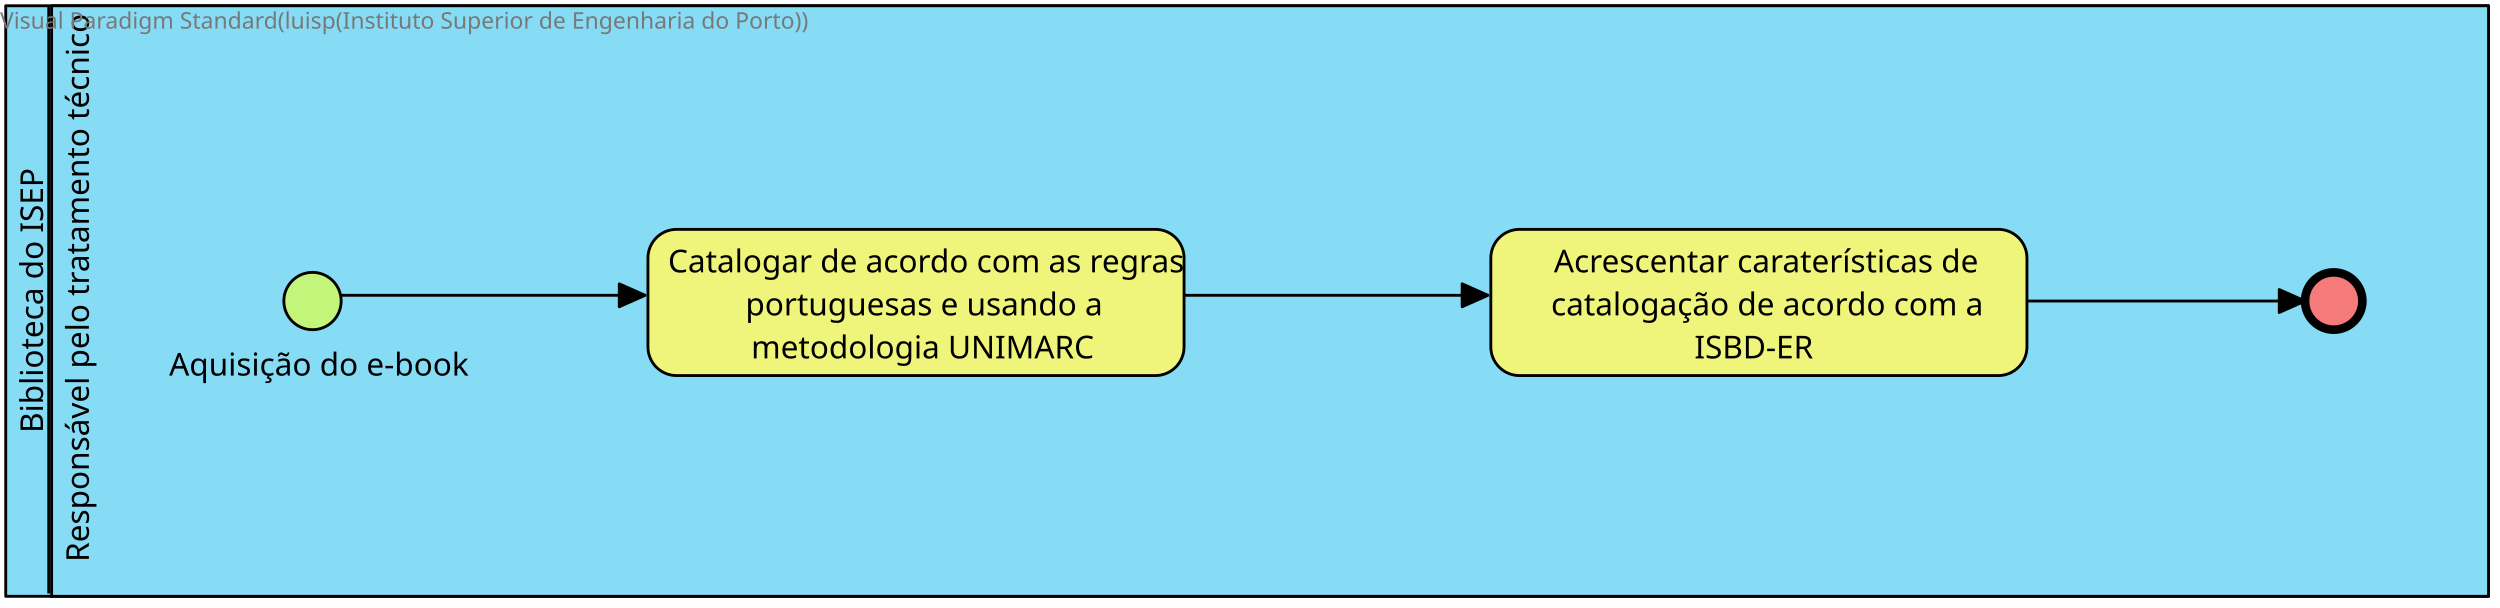
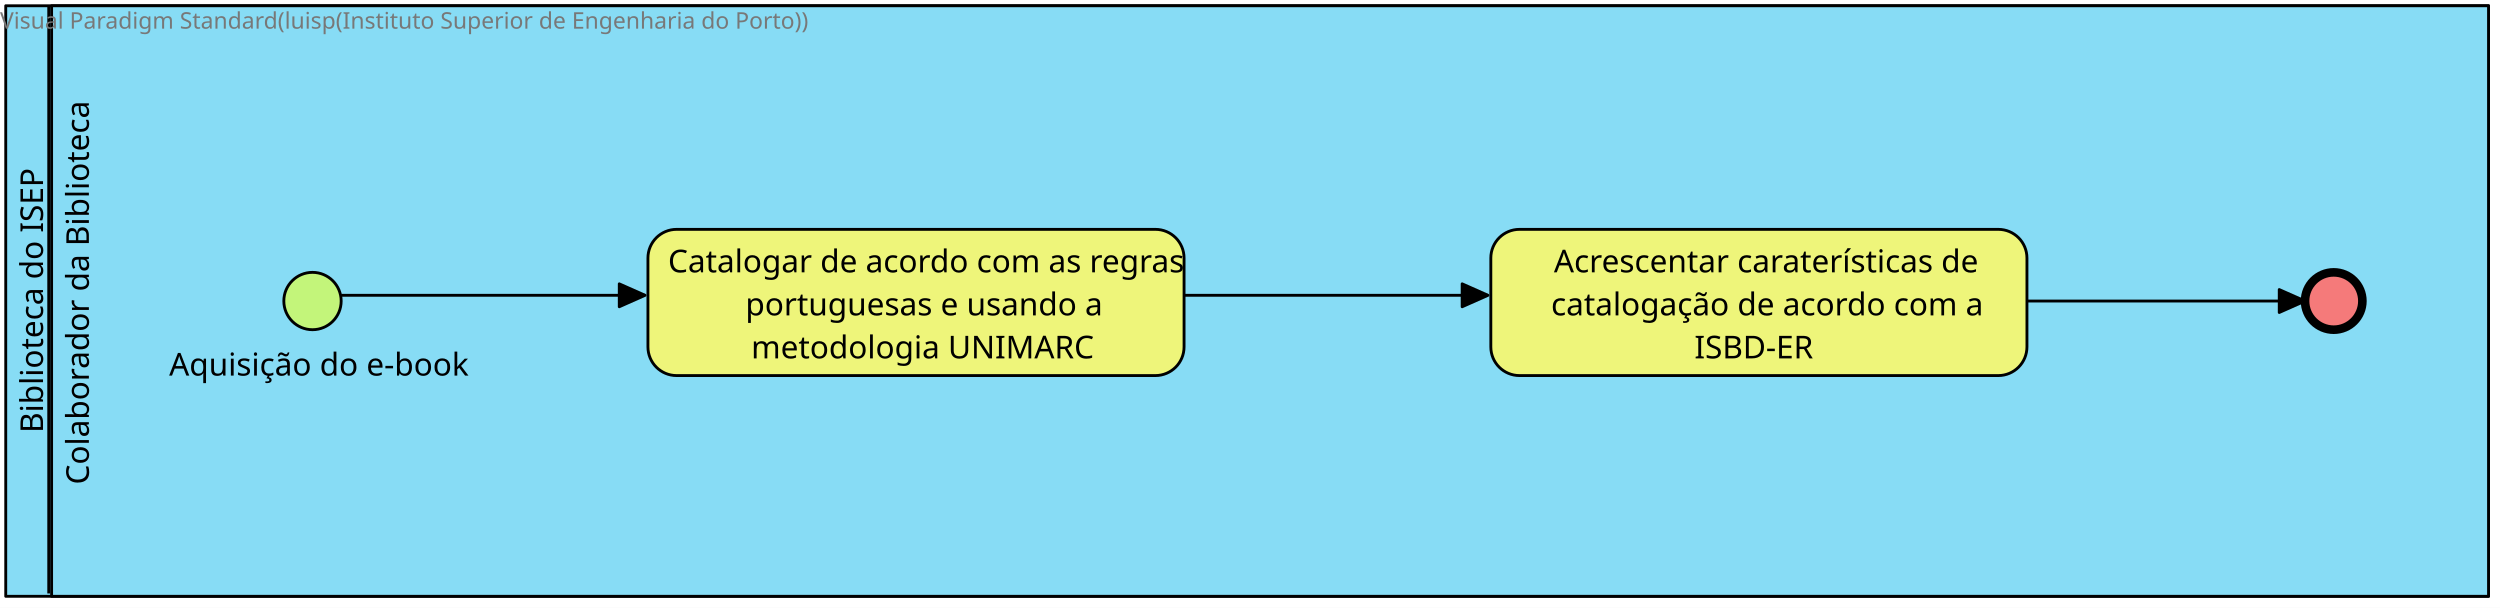
<svg xmlns="http://www.w3.org/2000/svg" fill-opacity="0" color-rendering="auto" color-interpolation="auto" text-rendering="auto" stroke="rgb(0,0,0)" stroke-linecap="square" width="872" stroke-miterlimit="10" shape-rendering="auto" stroke-opacity="0" fill="rgb(0,0,0)" stroke-dasharray="none" font-weight="normal" stroke-width="1" height="212" font-family="'Dialog'" font-style="normal" stroke-linejoin="miter" font-size="12px" stroke-dashoffset="0" image-rendering="auto">
  <defs id="genericDefs" />
  <g>
    <defs id="defs1">
      <clipPath clipPathUnits="userSpaceOnUse" id="clipPath1">
        <path d="M-7 -7 L877 -7 L877 217 L-7 217 L-7 -7 Z" />
      </clipPath>
      <clipPath clipPathUnits="userSpaceOnUse" id="clipPath2">
        <path d="M0 0 L0 206 L7 206 L7 0 Z" />
      </clipPath>
      <clipPath clipPathUnits="userSpaceOnUse" id="clipPath3">
        <path d="M0 0 L0 7 L866 7 L866 0 Z" />
      </clipPath>
      <clipPath clipPathUnits="userSpaceOnUse" id="clipPath4">
        <path d="M0 0 L0 206 L16 206 L16 0 Z" />
      </clipPath>
      <clipPath clipPathUnits="userSpaceOnUse" id="clipPath5">
        <path d="M206 0 L0 0 L0 16 L206 16 Z" />
      </clipPath>
      <clipPath clipPathUnits="userSpaceOnUse" id="clipPath6">
        <path d="M-7 -7 L861 -7 L861 217 L-7 217 L-7 -7 Z" />
      </clipPath>
      <clipPath clipPathUnits="userSpaceOnUse" id="clipPath7">
        <path d="M-7 -7 L31 -7 L31 31 L-7 31 L-7 -7 Z" />
      </clipPath>
      <clipPath clipPathUnits="userSpaceOnUse" id="clipPath8">
        <path d="M-7 -27 L198 -27 L198 62 L-7 62 L-7 -27 Z" />
      </clipPath>
      <clipPath clipPathUnits="userSpaceOnUse" id="clipPath9">
        <path d="M0 0 L0 51 L187 51 L187 0 Z" />
      </clipPath>
      <clipPath clipPathUnits="userSpaceOnUse" id="clipPath10">
        <path d="M-9 -9 L33 -9 L33 33 L-9 33 L-9 -9 Z" />
      </clipPath>
      <clipPath clipPathUnits="userSpaceOnUse" id="clipPath11">
        <path d="M-120 -15 L240 -15 L240 30 L-120 30 L-120 -15 Z" />
      </clipPath>
      <clipPath clipPathUnits="userSpaceOnUse" id="clipPath12">
        <path d="M0 0 L210 0 L210 104 L0 104 L0 0 Z" />
      </clipPath>
      <clipPath clipPathUnits="userSpaceOnUse" id="clipPath13">
        <path d="M0 0 L0 66 L100 66 L100 81 L0 81 L0 104 L210 104 L210 0 Z" />
      </clipPath>
      <clipPath clipPathUnits="userSpaceOnUse" id="clipPath14">
        <path d="M0 0 L0 104 L210 104 L210 0 Z" />
      </clipPath>
      <clipPath clipPathUnits="userSpaceOnUse" id="clipPath15">
        <path d="M0 0 L201 0 L201 104 L0 104 L0 0 Z" />
      </clipPath>
      <clipPath clipPathUnits="userSpaceOnUse" id="clipPath16">
        <path d="M0 0 L0 104 L201 104 L201 0 Z" />
      </clipPath>
    </defs>
    <g fill="white" text-rendering="geometricPrecision" fill-opacity="1" stroke-opacity="1" stroke="white">
      <rect x="0" width="872" height="212" y="0" stroke="none" />
    </g>
    <g font-size="11px" transform="translate(2,2)" fill-opacity="1" fill="rgb(135,220,245)" text-rendering="geometricPrecision" image-rendering="optimizeQuality" font-family="sans-serif" stroke="rgb(135,220,245)" stroke-opacity="1">
      <rect x="0" width="866" height="206" y="0" clip-path="url(#clipPath1)" stroke="none" />
    </g>
    <g stroke-linecap="butt" font-size="11px" transform="translate(2,2)" fill-opacity="1" fill="black" text-rendering="geometricPrecision" image-rendering="optimizeQuality" font-family="sans-serif" stroke-linejoin="round" stroke="black" stroke-opacity="1" stroke-miterlimit="0">
      <rect fill="none" x="0" width="866" height="206" y="0" clip-path="url(#clipPath1)" />
      <line y2="205" fill="none" x1="15" clip-path="url(#clipPath1)" x2="15" y1="0" />
    </g>
    <g font-size="11px" transform="translate(105,105) rotate(-90) translate(-103,-103)" fill-opacity="1" fill="black" text-rendering="geometricPrecision" image-rendering="optimizeQuality" font-family="sans-serif" stroke="black" stroke-opacity="1">
      <text x="57" xml:space="preserve" y="13" clip-path="url(#clipPath5)" stroke="none">Biblioteca do ISEP</text>
    </g>
    <g font-size="11px" transform="translate(18,2)" fill-opacity="1" fill="rgb(135,220,245)" text-rendering="geometricPrecision" image-rendering="optimizeQuality" font-family="sans-serif" stroke="rgb(135,220,245)" stroke-opacity="1">
      <rect x="0" width="850" height="206" y="0" clip-path="url(#clipPath6)" stroke="none" />
    </g>
    <g stroke-linecap="butt" font-size="11px" transform="translate(18,2)" fill-opacity="1" fill="black" text-rendering="geometricPrecision" image-rendering="optimizeQuality" font-family="sans-serif" stroke-linejoin="round" stroke="black" stroke-opacity="1" stroke-miterlimit="0">
      <rect fill="none" x="0" width="850" height="206" y="0" clip-path="url(#clipPath6)" />
    </g>
    <g font-size="11px" transform="translate(121,105) rotate(-90) translate(-103,-103)" fill-opacity="1" fill="black" text-rendering="geometricPrecision" image-rendering="optimizeQuality" font-family="sans-serif" stroke="black" stroke-opacity="1">
-       <text x="12" xml:space="preserve" y="13" clip-path="url(#clipPath5)" stroke="none">Responsável pelo tratamento técnico</text>
+       <text x="39" xml:space="preserve" y="13" clip-path="url(#clipPath5)" stroke="none">Colaborador da Biblioteca</text>
    </g>
    <g font-size="11px" transform="translate(99,95)" fill-opacity="1" fill="rgb(195,245,122)" text-rendering="geometricPrecision" image-rendering="optimizeQuality" font-family="sans-serif" stroke="rgb(195,245,122)" stroke-opacity="1">
      <circle r="10" clip-path="url(#clipPath7)" cx="10" cy="10" stroke="none" />
    </g>
    <g stroke-linecap="butt" font-size="11px" transform="translate(99,95)" fill-opacity="1" fill="black" text-rendering="geometricPrecision" image-rendering="optimizeQuality" font-family="sans-serif" stroke-linejoin="round" stroke="black" stroke-opacity="1" stroke-miterlimit="0">
      <circle fill="none" r="10" clip-path="url(#clipPath7)" cx="10" cy="10" />
    </g>
    <g font-size="11px" transform="translate(226,80)" fill-opacity="1" fill="rgb(238,245,122)" text-rendering="geometricPrecision" image-rendering="optimizeQuality" font-family="sans-serif" stroke="rgb(238,245,122)" stroke-opacity="1">
      <rect x="0" y="0" clip-path="url(#clipPath8)" width="187" rx="10" ry="10" height="51" stroke="none" />
    </g>
    <g stroke-linecap="butt" font-size="11px" transform="translate(226,80)" fill-opacity="1" fill="black" text-rendering="geometricPrecision" image-rendering="optimizeQuality" font-family="sans-serif" stroke-linejoin="round" stroke="black" stroke-opacity="1" stroke-miterlimit="0">
      <rect x="0" y="0" clip-path="url(#clipPath8)" fill="none" width="187" rx="10" ry="10" height="51" />
    </g>
    <g font-size="11px" transform="translate(226,80)" fill-opacity="1" fill="black" text-rendering="geometricPrecision" image-rendering="optimizeQuality" font-family="sans-serif" stroke="black" stroke-opacity="1">
      <text x="7" xml:space="preserve" y="15" clip-path="url(#clipPath9)" stroke="none">Catalogar de acordo com as regras</text>
      <text x="34" xml:space="preserve" y="30" clip-path="url(#clipPath9)" stroke="none">portuguesas e usando a</text>
      <text x="36" xml:space="preserve" y="45" clip-path="url(#clipPath9)" stroke="none">metodologia UNIMARC</text>
    </g>
    <g font-size="11px" transform="translate(520,80)" fill-opacity="1" fill="rgb(238,245,122)" text-rendering="geometricPrecision" image-rendering="optimizeQuality" font-family="sans-serif" stroke="rgb(238,245,122)" stroke-opacity="1">
      <rect x="0" y="0" clip-path="url(#clipPath8)" width="187" rx="10" ry="10" height="51" stroke="none" />
    </g>
    <g stroke-linecap="butt" font-size="11px" transform="translate(520,80)" fill-opacity="1" fill="black" text-rendering="geometricPrecision" image-rendering="optimizeQuality" font-family="sans-serif" stroke-linejoin="round" stroke="black" stroke-opacity="1" stroke-miterlimit="0">
      <rect x="0" y="0" clip-path="url(#clipPath8)" fill="none" width="187" rx="10" ry="10" height="51" />
    </g>
    <g font-size="11px" transform="translate(520,80)" fill-opacity="1" fill="black" text-rendering="geometricPrecision" image-rendering="optimizeQuality" font-family="sans-serif" stroke="black" stroke-opacity="1">
      <text x="22" xml:space="preserve" y="15" clip-path="url(#clipPath9)" stroke="none">Acrescentar caraterísticas de</text>
      <text x="21" xml:space="preserve" y="30" clip-path="url(#clipPath9)" stroke="none">catalogação de acordo com a</text>
      <text x="71" xml:space="preserve" y="45" clip-path="url(#clipPath9)" stroke="none">ISBD-ER</text>
    </g>
    <g font-size="11px" transform="translate(804,95)" fill-opacity="1" fill="rgb(245,122,122)" text-rendering="geometricPrecision" image-rendering="optimizeQuality" font-family="sans-serif" stroke="rgb(245,122,122)" stroke-opacity="1">
      <circle r="10" clip-path="url(#clipPath10)" cx="10" cy="10" stroke="none" />
    </g>
    <g fill-opacity="1" text-rendering="geometricPrecision" stroke="black" stroke-linecap="butt" transform="translate(804,95)" stroke-miterlimit="0" stroke-opacity="1" fill="black" stroke-width="3" font-family="sans-serif" stroke-linejoin="round" font-size="11px" image-rendering="optimizeQuality">
      <circle fill="none" r="10" clip-path="url(#clipPath10)" cx="10" cy="10" />
    </g>
    <g font-size="11px" transform="translate(49,119)" fill-opacity="1" fill="black" text-rendering="geometricPrecision" image-rendering="optimizeQuality" font-family="sans-serif" stroke="black" stroke-opacity="1">
      <text x="10" xml:space="preserve" y="12" clip-path="url(#clipPath11)" stroke="none">Aquisição do e-book</text>
    </g>
    <g stroke-linecap="butt" font-size="11px" transform="translate(69,53)" fill-opacity="1" fill="black" text-rendering="geometricPrecision" image-rendering="optimizeQuality" font-family="sans-serif" stroke-linejoin="round" stroke="black" stroke-opacity="1">
      <line y2="50" fill="none" x1="50" clip-path="url(#clipPath13)" x2="156" y1="50" />
      <polygon points=" 156 50 147 46 147 54" clip-path="url(#clipPath13)" stroke="none" />
      <polygon fill="none" points=" 156 50 147 46 147 54" clip-path="url(#clipPath13)" />
    </g>
    <g stroke-linecap="butt" font-size="11px" transform="translate(363,53)" fill-opacity="1" fill="black" text-rendering="geometricPrecision" image-rendering="optimizeQuality" font-family="sans-serif" stroke-linejoin="round" stroke="black" stroke-opacity="1">
      <line y2="50" fill="none" x1="50" clip-path="url(#clipPath14)" x2="156" y1="50" />
      <polygon points=" 156 50 147 46 147 54" clip-path="url(#clipPath14)" stroke="none" />
      <polygon fill="none" points=" 156 50 147 46 147 54" clip-path="url(#clipPath14)" />
    </g>
    <g stroke-linecap="butt" font-size="11px" transform="translate(657,55)" fill-opacity="1" fill="black" text-rendering="geometricPrecision" image-rendering="optimizeQuality" font-family="sans-serif" stroke-linejoin="round" stroke="black" stroke-opacity="1">
      <line y2="50" fill="none" x1="50" clip-path="url(#clipPath16)" x2="147" y1="50" />
      <polygon points=" 147 50 138 46 138 54" clip-path="url(#clipPath16)" stroke="none" />
      <polygon fill="none" points=" 147 50 138 46 138 54" clip-path="url(#clipPath16)" />
    </g>
    <g font-size="8px" fill-opacity="1" fill="rgb(120,120,120)" text-rendering="geometricPrecision" image-rendering="optimizeQuality" stroke="rgb(120,120,120)" stroke-opacity="1">
      <text x="0" xml:space="preserve" y="10" stroke="none">Visual Paradigm Standard(luisp(Instituto Superior de Engenharia do Porto))</text>
    </g>
  </g>
</svg>
